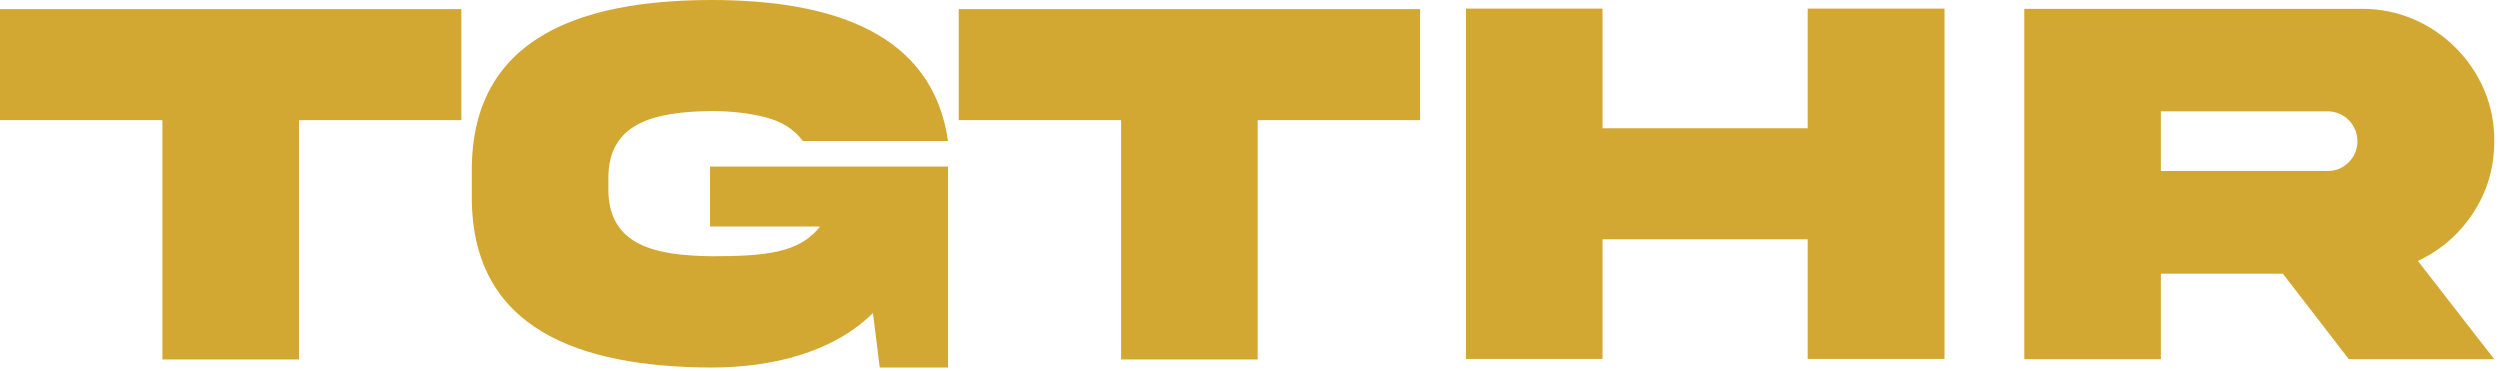
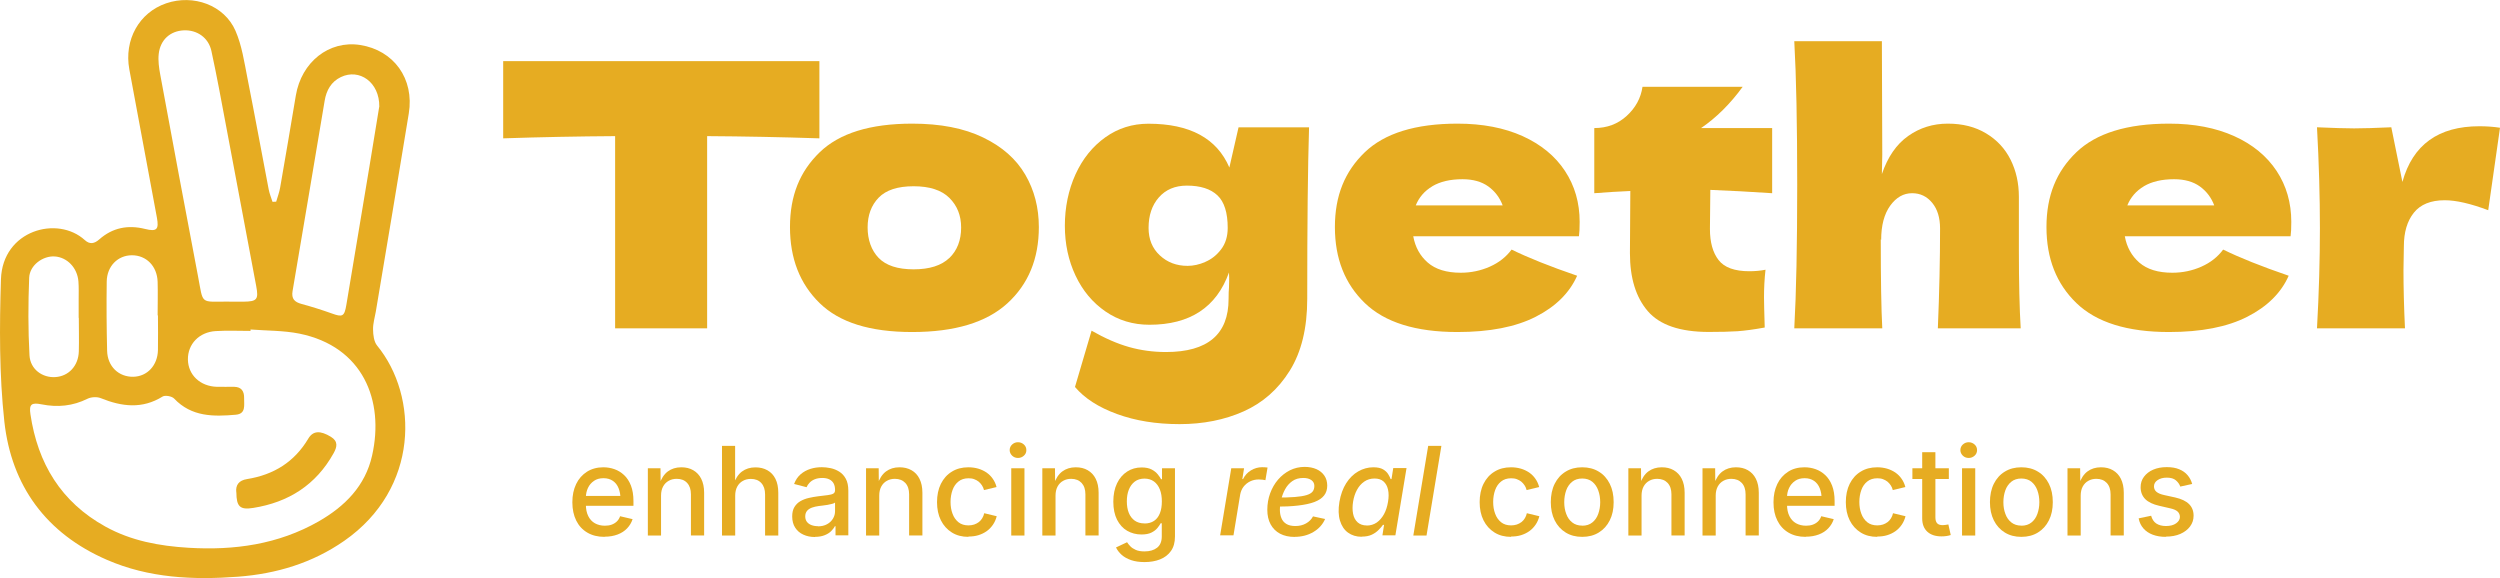
- <svg xmlns="http://www.w3.org/2000/svg" width="499" height="74" viewBox="0 0 499 74" fill="none">
-   <path d="M59.676 71.746H32.413V23.985H2.96831e-05V1.821H92.089V23.985H59.676V71.746ZM141.724 45.212V33.246H189.225V73.359H175.594L174.241 62.486C166.125 70.498 153.794 73.359 141.932 73.359C115.606 73.255 94.066 65.659 94.17 39.229V34.13C94.066 7.648 115.606 0.052 141.932 1.78218e-05C166.177 1.78218e-05 186.156 6.608 189.225 28.147H160.246C158.529 25.806 156.032 24.245 152.806 23.413C149.58 22.58 145.938 22.164 141.932 22.164C130.746 22.32 121.277 24.401 121.433 35.795V37.512C121.277 49.01 130.746 50.987 141.932 51.143C152.702 51.143 159.569 50.519 163.68 45.212H141.724ZM251.034 71.746H223.772V23.985H191.358V1.821H283.448V23.985H251.034V71.746ZM360.813 47.762H319.867V71.642H292.605V1.717H319.867V25.598H360.813V1.717H388.128V71.642H360.813V47.762ZM404.048 1.769H471.424C485.836 1.613 498.063 13.735 497.855 28.199C497.855 33.454 496.45 38.24 493.64 42.507C490.883 46.721 487.189 49.947 482.61 52.08L497.855 71.694H468.823L455.66 54.629H431.311V71.694H404.048V1.769ZM464.557 22.216H431.311V34.13H464.557C466.222 34.13 467.626 33.558 468.771 32.413C469.968 31.217 470.54 29.812 470.54 28.199C470.54 24.869 467.886 22.216 464.557 22.216Z" fill="#D3A832" />
+ <svg xmlns="http://www.w3.org/2000/svg" id="Layer_1" version="1.1" viewBox="0 0 316.24 73.1">
+   <defs>
+     <style>
+       .st0 {
+         fill: #e6ac22;
+       }
+     </style>
+   </defs>
+   <g>
+     <path class="st0" d="M76.46,67.91c-.84,0-1.56-.18-2.17-.54-.61-.36-1.08-.87-1.4-1.52s-.49-1.42-.49-2.31.16-1.64.48-2.31.78-1.18,1.37-1.56c.59-.37,1.28-.56,2.07-.56.49,0,.96.08,1.41.24.45.16.86.41,1.22.75.36.34.65.78.86,1.32.21.54.32,1.2.32,1.97v.59h-6.78v-1.25h5.92l-.78.41c0-.52-.08-.98-.24-1.38-.16-.4-.4-.71-.72-.93-.32-.22-.71-.34-1.19-.34s-.88.11-1.21.34-.59.53-.76.9-.26.78-.26,1.22v.85c0,.58.1,1.08.3,1.48.2.4.48.71.84.91.36.2.78.31,1.26.31.31,0,.6-.04.85-.13s.47-.22.66-.4c.19-.18.33-.4.42-.67l1.58.37c-.14.44-.37.82-.69,1.16s-.72.6-1.2.78c-.48.18-1.02.28-1.63.28Z" />
+     <path class="st0" d="M83.62,62.7v5.04h-1.67v-8.51h1.6l.02,2.08h-.18c.25-.76.61-1.32,1.08-1.67.47-.35,1.04-.53,1.71-.53.58,0,1.08.12,1.51.37s.77.6,1.01,1.08.37,1.06.37,1.77v5.4h-1.67v-5.2c0-.61-.16-1.09-.48-1.44s-.76-.52-1.32-.52c-.38,0-.71.08-1.01.25-.3.16-.54.41-.71.72-.17.31-.26.7-.26,1.15Z" />
+     <path class="st0" d="M93,62.7v5.04h-1.67v-11.34h1.66v4.92h-.22c.25-.76.61-1.32,1.08-1.67.47-.35,1.04-.53,1.71-.53.58,0,1.08.12,1.52.37s.77.6,1.01,1.08.36,1.06.36,1.77v5.4h-1.67v-5.2c0-.61-.16-1.09-.48-1.44s-.76-.52-1.32-.52c-.38,0-.71.08-1.01.25-.3.16-.54.41-.71.72-.17.31-.26.7-.26,1.15Z" />
+     <path class="st0" d="M103.08,67.93c-.54,0-1.02-.1-1.46-.3-.44-.2-.78-.49-1.03-.88-.25-.38-.38-.86-.38-1.42,0-.48.09-.88.28-1.19.19-.31.44-.56.75-.74s.67-.32,1.06-.41c.39-.09.78-.16,1.18-.21.5-.06.91-.11,1.23-.15.31-.04.55-.1.7-.19.15-.09.22-.23.22-.43v-.05c0-.32-.06-.59-.18-.81-.12-.22-.3-.39-.54-.51s-.54-.18-.9-.18-.69.06-.96.17c-.27.11-.48.26-.65.44s-.29.36-.37.56l-1.58-.41c.19-.51.47-.92.83-1.23.36-.31.77-.53,1.24-.68s.95-.21,1.45-.21c.34,0,.71.04,1.1.12.39.08.75.23,1.09.44.34.21.62.51.83.9.21.38.32.89.32,1.51v5.65h-1.62v-1.16h-.08c-.11.22-.28.43-.49.64s-.49.38-.83.51c-.33.13-.73.2-1.19.2ZM103.45,66.58c.46,0,.85-.09,1.17-.27.33-.18.57-.41.75-.71s.26-.61.26-.94v-1.09c-.06.06-.18.12-.35.16-.17.05-.36.09-.58.13-.22.04-.43.07-.63.09-.2.03-.37.05-.5.06-.31.04-.6.11-.86.2-.26.1-.47.23-.62.41s-.23.41-.23.71c0,.27.07.49.21.68.14.18.33.32.57.41.24.09.51.14.83.14Z" />
+     <path class="st0" d="M111.22,62.7v5.04h-1.67v-8.51h1.6l.02,2.08h-.18c.25-.76.61-1.32,1.08-1.67.47-.35,1.04-.53,1.71-.53.58,0,1.08.12,1.52.37s.77.6,1.01,1.08.37,1.06.37,1.77v5.4h-1.68v-5.2c0-.61-.16-1.09-.48-1.44-.32-.34-.76-.52-1.32-.52-.38,0-.71.08-1.01.25-.3.16-.54.41-.71.72-.17.31-.26.7-.26,1.15Z" />
+     <path class="st0" d="M122.5,67.91c-.8,0-1.5-.18-2.09-.55-.59-.37-1.06-.88-1.39-1.54s-.49-1.43-.49-2.3.16-1.66.49-2.32.79-1.18,1.39-1.54c.59-.37,1.29-.55,2.09-.55.44,0,.85.06,1.24.17.38.11.73.28,1.05.49.31.22.58.48.79.79.22.31.38.66.48,1.05l-1.59.38c-.05-.22-.14-.42-.26-.6-.12-.18-.26-.34-.42-.47-.16-.13-.36-.23-.57-.31s-.45-.11-.71-.11c-.51,0-.94.14-1.27.41-.34.27-.59.63-.75,1.08-.16.45-.25.95-.25,1.5s.08,1.04.25,1.49c.16.45.42.81.75,1.08.34.27.76.4,1.27.4.26,0,.5-.04.72-.11.22-.07.41-.18.59-.31.17-.13.32-.3.43-.49.12-.19.2-.4.25-.63l1.58.38c-.1.4-.26.76-.48,1.08-.22.32-.48.59-.79.81-.31.22-.66.39-1.05.51-.39.12-.81.17-1.26.17Z" />
+     <path class="st0" d="M128.77,57.93c-.29,0-.54-.1-.74-.29-.2-.2-.31-.43-.31-.7s.1-.52.31-.71c.21-.19.45-.29.74-.29s.54.1.75.29c.21.19.31.43.31.71s-.1.51-.31.7-.46.29-.75.29ZM127.92,67.74v-8.51h1.67v8.51h-1.67Z" />
+     <path class="st0" d="M133.52,62.7v5.04h-1.67v-8.51h1.6l.02,2.08h-.18c.25-.76.61-1.32,1.08-1.67.47-.35,1.04-.53,1.71-.53.58,0,1.08.12,1.51.37s.77.6,1.01,1.08.37,1.06.37,1.77v5.4h-1.67v-5.2c0-.61-.16-1.09-.48-1.44-.32-.34-.76-.52-1.32-.52-.38,0-.71.08-1.01.25-.3.16-.54.41-.71.72-.17.31-.26.7-.26,1.15Z" />
+     <path class="st0" d="M144.78,71.1c-.65,0-1.22-.08-1.71-.25-.48-.17-.88-.39-1.19-.67-.31-.28-.55-.59-.71-.93l1.4-.66c.1.16.24.33.41.51s.4.33.69.46c.29.13.66.19,1.11.19.65,0,1.18-.15,1.58-.46.4-.31.6-.79.6-1.44v-1.66h-.14c-.1.19-.24.39-.42.61-.18.22-.43.41-.75.57-.32.16-.74.24-1.26.24-.67,0-1.27-.16-1.81-.47-.54-.31-.96-.78-1.28-1.4-.31-.62-.47-1.38-.47-2.28s.16-1.68.47-2.32c.31-.65.74-1.14,1.28-1.49s1.15-.52,1.83-.52c.52,0,.95.09,1.27.26.33.17.58.38.77.61.19.24.33.44.42.62h.12v-1.39h1.64v8.63c0,.75-.17,1.36-.51,1.84s-.8.83-1.38,1.06-1.24.34-1.97.34ZM144.77,66.22c.48,0,.88-.11,1.21-.33.33-.22.57-.54.74-.96.17-.42.25-.92.25-1.5s-.08-1.08-.25-1.51-.42-.77-.74-1.01c-.33-.24-.73-.37-1.21-.37s-.9.13-1.23.38-.58.6-.75,1.03c-.17.43-.25.92-.25,1.47s.08,1.04.25,1.46c.17.42.42.74.75.98.33.23.74.35,1.23.35Z" />
+     <path class="st0" d="M154.34,67.74l1.41-8.51h1.62l-.22,1.37h.09c.23-.47.56-.83,1-1.1.44-.26.9-.4,1.4-.4.11,0,.23,0,.36.01.13,0,.25.02.34.03l-.27,1.6c-.08-.02-.2-.04-.36-.06-.17-.02-.33-.03-.49-.03-.39,0-.75.08-1.08.24-.33.16-.61.39-.83.67s-.36.62-.43.99l-.85,5.17h-1.68Z" />
+     <path class="st0" d="M163.77,67.92c-.72,0-1.34-.14-1.85-.41-.51-.27-.91-.67-1.19-1.18-.28-.51-.42-1.13-.42-1.85s.12-1.43.36-2.08c.24-.65.57-1.23,1-1.73.43-.5.93-.89,1.5-1.18.57-.28,1.19-.43,1.86-.43.57,0,1.07.1,1.5.29.43.19.76.47,1,.82.24.35.36.78.36,1.26s-.13.91-.4,1.25c-.27.34-.67.61-1.22.82-.55.21-1.24.35-2.07.45s-1.82.14-2.95.14l.2-1.15c.94,0,1.72-.02,2.34-.07s1.12-.13,1.48-.24c.36-.11.62-.26.77-.45.15-.19.22-.43.22-.72,0-.31-.13-.55-.38-.73-.25-.18-.59-.27-1.02-.27-.55,0-1.01.13-1.39.4-.38.27-.68.61-.91,1.03s-.39.86-.5,1.32c-.1.46-.16.89-.16,1.27s.06.74.19,1.05c.12.31.33.56.62.74.29.18.67.27,1.15.27.51,0,.96-.11,1.35-.33.39-.22.69-.52.88-.89l1.53.33c-.3.69-.8,1.25-1.49,1.65-.69.41-1.49.61-2.38.61Z" />
+     <path class="st0" d="M172.26,67.9c-.69,0-1.27-.18-1.75-.53-.48-.35-.81-.86-1.01-1.52-.2-.66-.22-1.44-.07-2.36.16-.93.45-1.72.86-2.37.42-.65.92-1.15,1.52-1.49.59-.34,1.23-.52,1.91-.52.53,0,.94.09,1.23.26s.51.38.65.61c.14.23.25.44.31.62h.11l.22-1.39h1.68l-1.41,8.51h-1.64l.21-1.33h-.14c-.13.19-.31.4-.54.63-.23.24-.51.44-.86.61-.35.17-.78.25-1.29.25ZM172.88,66.48c.48,0,.9-.13,1.27-.38.37-.26.67-.61.92-1.06.25-.45.41-.97.51-1.56.1-.59.1-1.1,0-1.55-.1-.44-.29-.78-.57-1.03s-.67-.37-1.14-.37-.93.13-1.3.39c-.38.26-.68.61-.92,1.05-.24.44-.4.94-.49,1.49-.09.56-.09,1.07,0,1.53s.28.81.57,1.08c.29.26.68.4,1.16.4Z" />
+     <path class="st0" d="M182.33,56.4l-1.88,11.34h-1.67l1.88-11.34h1.67Z" />
+     <path class="st0" d="M191.14,67.91c-.8,0-1.5-.18-2.09-.55-.59-.37-1.06-.88-1.39-1.54s-.49-1.43-.49-2.3.16-1.66.49-2.32.79-1.18,1.39-1.54c.59-.37,1.29-.55,2.09-.55.44,0,.85.06,1.24.17.38.11.73.28,1.05.49.31.22.58.48.79.79.22.31.38.66.48,1.05l-1.59.38c-.05-.22-.14-.42-.26-.6-.12-.18-.26-.34-.42-.47-.16-.13-.36-.23-.57-.31s-.45-.11-.71-.11c-.51,0-.94.14-1.27.41-.34.27-.59.63-.75,1.08-.16.45-.25.95-.25,1.5s.08,1.04.25,1.49c.16.45.42.81.75,1.08.34.27.76.4,1.27.4.26,0,.5-.04.72-.11.22-.07.41-.18.59-.31.17-.13.32-.3.43-.49.12-.19.2-.4.25-.63l1.58.38c-.1.4-.26.76-.48,1.08-.22.32-.48.59-.79.81-.31.22-.66.39-1.05.51-.39.12-.81.17-1.26.17Z" />
+     <path class="st0" d="M200.14,67.91c-.8,0-1.49-.18-2.09-.55s-1.06-.88-1.39-1.54-.49-1.43-.49-2.3.16-1.66.49-2.32.79-1.18,1.39-1.54c.6-.37,1.29-.55,2.09-.55s1.5.18,2.1.55c.6.36,1.06.88,1.39,1.54s.49,1.43.49,2.32-.16,1.64-.49,2.3-.79,1.17-1.39,1.54-1.29.55-2.1.55ZM200.14,66.5c.52,0,.95-.14,1.28-.41.34-.27.59-.63.75-1.08.16-.45.25-.94.25-1.48s-.08-1.04-.25-1.5c-.16-.45-.42-.82-.75-1.09s-.77-.41-1.28-.41-.94.14-1.27.41-.59.63-.75,1.08c-.16.45-.25.95-.25,1.5s.08,1.03.25,1.48c.16.45.41.81.75,1.08.34.27.76.41,1.27.41Z" />
+     <path class="st0" d="M207.65,62.7v5.04h-1.67v-8.51h1.6l.02,2.08h-.18c.25-.76.61-1.32,1.08-1.67.47-.35,1.04-.53,1.71-.53.58,0,1.08.12,1.51.37s.77.6,1.01,1.08.37,1.06.37,1.77v5.4h-1.67v-5.2c0-.61-.16-1.09-.48-1.44-.32-.34-.76-.52-1.32-.52-.38,0-.71.08-1.01.25-.3.16-.54.41-.71.72-.17.31-.26.7-.26,1.15Z" />
+     <path class="st0" d="M217.03,62.7v5.04h-1.67v-8.51h1.6l.02,2.08h-.18c.25-.76.61-1.32,1.08-1.67.47-.35,1.04-.53,1.71-.53.58,0,1.08.12,1.51.37s.77.6,1.01,1.08.37,1.06.37,1.77v5.4h-1.67v-5.2c0-.61-.16-1.09-.48-1.44-.32-.34-.76-.52-1.32-.52-.38,0-.71.08-1.01.25-.3.16-.54.41-.71.72-.17.31-.26.7-.26,1.15Z" />
+     <path class="st0" d="M228.4,67.91c-.84,0-1.56-.18-2.17-.54-.61-.36-1.08-.87-1.4-1.52-.33-.65-.49-1.42-.49-2.31s.16-1.64.48-2.31.78-1.18,1.37-1.56,1.28-.56,2.07-.56c.49,0,.96.08,1.41.24.45.16.86.41,1.22.75s.65.78.86,1.32c.21.54.32,1.2.32,1.97v.59h-6.78v-1.25h5.92l-.78.41c0-.52-.08-.98-.24-1.38-.16-.4-.4-.71-.72-.93-.32-.22-.71-.34-1.19-.34s-.88.11-1.21.34-.59.53-.76.9c-.18.37-.26.78-.26,1.22v.85c0,.58.1,1.08.3,1.48.2.4.48.71.84.91.36.2.78.31,1.26.31.31,0,.6-.04.85-.13.25-.09.47-.22.66-.4s.33-.4.42-.67l1.58.37c-.14.44-.37.82-.69,1.16-.32.34-.72.6-1.2.78-.48.18-1.02.28-1.63.28Z" />
+     <path class="st0" d="M237.46,67.91c-.8,0-1.5-.18-2.09-.55-.59-.37-1.06-.88-1.39-1.54s-.49-1.43-.49-2.3.16-1.66.49-2.32.79-1.18,1.39-1.54c.59-.37,1.29-.55,2.09-.55.44,0,.85.06,1.24.17.38.11.73.28,1.05.49.31.22.58.48.79.79.22.31.38.66.48,1.05l-1.59.38c-.05-.22-.14-.42-.26-.6-.12-.18-.26-.34-.42-.47-.16-.13-.36-.23-.57-.31s-.45-.11-.71-.11c-.51,0-.94.14-1.27.41-.34.27-.59.63-.75,1.08-.16.45-.25.95-.25,1.5s.08,1.04.25,1.49c.16.45.42.81.75,1.08.34.27.76.4,1.27.4.26,0,.5-.04.72-.11.22-.07.41-.18.59-.31.17-.13.32-.3.43-.49.12-.19.2-.4.25-.63l1.58.38c-.1.4-.26.76-.48,1.08-.22.32-.48.59-.79.81-.31.22-.66.39-1.05.51-.39.12-.81.17-1.26.17Z" />
+     <path class="st0" d="M246.52,59.23v1.36h-4.61v-1.36h4.61ZM243.15,57.2h1.67v8.24c0,.34.07.59.22.75.14.16.38.24.71.24.09,0,.2-.01.34-.03.14-.02.26-.04.37-.06l.3,1.34c-.18.06-.37.1-.57.13s-.4.04-.6.04c-.77,0-1.37-.2-1.8-.6-.43-.4-.64-.96-.64-1.68v-8.37Z" />
+     <path class="st0" d="M249.03,57.93c-.29,0-.54-.1-.74-.29-.2-.2-.31-.43-.31-.7s.1-.52.31-.71c.21-.19.45-.29.74-.29s.54.1.75.29c.21.19.31.43.31.71s-.1.51-.31.7-.46.29-.75.29ZM248.19,67.74v-8.51h1.67v8.51h-1.67Z" />
+     <path class="st0" d="M255.69,67.91c-.8,0-1.49-.18-2.09-.55s-1.06-.88-1.39-1.54-.49-1.43-.49-2.3.16-1.66.49-2.32.79-1.18,1.39-1.54c.6-.37,1.29-.55,2.09-.55s1.5.18,2.1.55c.6.36,1.06.88,1.39,1.54s.49,1.43.49,2.32-.16,1.64-.49,2.3-.79,1.17-1.39,1.54-1.29.55-2.1.55ZM255.69,66.5c.52,0,.95-.14,1.28-.41.34-.27.59-.63.75-1.08.16-.45.25-.94.25-1.48s-.08-1.04-.25-1.5c-.16-.45-.42-.82-.75-1.09s-.77-.41-1.28-.41-.94.14-1.27.41-.59.63-.75,1.08c-.16.45-.25.95-.25,1.5s.08,1.03.25,1.48c.16.45.41.81.75,1.08.34.27.76.41,1.27.41Z" />
+     <path class="st0" d="M263.2,62.7v5.04h-1.67v-8.51h1.6l.02,2.08h-.18c.25-.76.61-1.32,1.08-1.67.47-.35,1.04-.53,1.71-.53.58,0,1.08.12,1.51.37s.77.6,1.01,1.08.37,1.06.37,1.77v5.4h-1.67v-5.2c0-.61-.16-1.09-.48-1.44-.32-.34-.76-.52-1.32-.52-.38,0-.71.08-1.01.25-.3.16-.54.41-.71.72-.17.31-.26.7-.26,1.15Z" />
+     <path class="st0" d="M273.96,67.91c-.61,0-1.16-.09-1.64-.27-.48-.18-.87-.44-1.18-.79-.31-.35-.51-.77-.61-1.28l1.58-.33c.12.44.34.77.65.98.32.21.73.32,1.22.32.54,0,.97-.11,1.29-.34.32-.23.48-.5.48-.81,0-.27-.1-.5-.29-.68-.2-.18-.5-.31-.9-.4l-1.43-.33c-.79-.18-1.38-.46-1.77-.85-.38-.39-.58-.89-.58-1.5,0-.51.14-.95.43-1.33s.67-.68,1.16-.89c.49-.21,1.06-.32,1.71-.32s1.14.09,1.58.27c.44.18.79.43,1.06.75.27.32.47.69.58,1.11l-1.5.33c-.11-.3-.29-.56-.56-.79-.26-.23-.65-.34-1.15-.34-.46,0-.85.1-1.16.31s-.46.47-.46.79c0,.28.1.51.31.69.21.18.54.32,1.01.42l1.37.3c.79.18,1.37.46,1.75.84s.57.87.57,1.46c0,.52-.15.97-.45,1.37-.3.4-.71.71-1.23.94-.53.23-1.14.34-1.83.34Z" />
+   </g>
+   <g>
+     <path class="st0" d="M103.65,17.5c-4.87-.16-9.61-.25-14.2-.28v24.31h-11.64v-24.31c-4.63.03-9.35.12-14.16.28V7.73h40v9.78Z" />
+     <path class="st0" d="M103.68,38.34c-2.5-2.44-3.75-5.64-3.75-9.62s1.25-7.03,3.75-9.45c2.5-2.42,6.4-3.63,11.71-3.63,3.57,0,6.56.58,8.97,1.75,2.41,1.16,4.18,2.73,5.33,4.7,1.15,1.97,1.72,4.18,1.72,6.64,0,4-1.33,7.22-3.98,9.64-2.65,2.42-6.67,3.63-12.04,3.63s-9.21-1.22-11.71-3.66ZM120.09,32.64c.99-.96,1.49-2.25,1.49-3.86,0-1.52-.5-2.77-1.49-3.75-.99-.98-2.5-1.47-4.52-1.47s-3.49.48-4.42,1.44c-.93.96-1.4,2.22-1.4,3.77s.47,2.9,1.4,3.86c.93.96,2.41,1.44,4.42,1.44s3.52-.48,4.52-1.44Z" />
+     <path class="st0" d="M156.65,16.11h8.94c-.16,5.09-.23,12.33-.23,21.7,0,3.7-.74,6.72-2.21,9.08-1.47,2.36-3.42,4.07-5.84,5.15s-5.12,1.61-8.1,1.61-5.59-.43-7.92-1.28-4.1-1.99-5.31-3.42l2.1-7.12c1.68.96,3.26,1.65,4.75,2.07,1.49.42,3.04.63,4.66.63,5.28,0,7.92-2.24,7.92-6.71,0-.65.02-1.12.05-1.4,0-.19,0-.43.02-.74.02-.31,0-.71-.02-1.21-1.58,4.41-4.94,6.61-10.06,6.61-2.08,0-3.93-.56-5.56-1.68s-2.89-2.63-3.79-4.54c-.9-1.91-1.35-4.01-1.35-6.31s.45-4.52,1.35-6.5c.9-1.97,2.16-3.53,3.77-4.68,1.61-1.15,3.43-1.72,5.45-1.72,5.25,0,8.66,1.85,10.24,5.54l1.16-5.08ZM152.46,33.13c.78-.33,1.44-.85,2-1.58.56-.73.84-1.64.84-2.72,0-1.92-.43-3.3-1.3-4.12-.87-.82-2.16-1.23-3.87-1.23-1.49,0-2.67.5-3.54,1.49s-1.3,2.28-1.3,3.86c0,1.43.47,2.59,1.42,3.47.95.89,2.12,1.33,3.52,1.33.71,0,1.46-.16,2.23-.49Z" />
+     <path class="st0" d="M193.95,29.89h-15.18c.25,1.37.86,2.48,1.84,3.33.98.85,2.37,1.28,4.17,1.28,1.3,0,2.53-.26,3.68-.77,1.15-.51,2.06-1.23,2.75-2.16,2.08,1.02,4.84,2.13,8.29,3.31-.96,2.17-2.71,3.9-5.24,5.19-2.53,1.29-5.83,1.93-9.9,1.93-5.28,0-9.18-1.22-11.71-3.66-2.53-2.44-3.79-5.64-3.79-9.62s1.26-7.03,3.77-9.45c2.52-2.42,6.43-3.63,11.74-3.63,3.17,0,5.91.53,8.24,1.58,2.33,1.06,4.11,2.52,5.35,4.4,1.24,1.88,1.86,4.03,1.86,6.45,0,.81-.03,1.41-.09,1.82h-5.78ZM181.19,23.56c-.99.59-1.69,1.4-2.1,2.42h10.99c-.37-.99-.98-1.79-1.82-2.4-.84-.6-1.93-.91-3.26-.91-1.55,0-2.82.3-3.82.89Z" />
+     <path class="st0" d="M224.17,24.44c-2.86-.19-5.46-.33-7.82-.42l-.05,4.94c0,1.68.36,2.99,1.09,3.93.73.95,2.03,1.42,3.89,1.42.71,0,1.4-.06,2.05-.19-.13,1.15-.19,2.31-.19,3.49,0,.56.03,1.83.09,3.82-1.37.25-2.51.4-3.45.47-.93.06-2.14.09-3.63.09-3.63,0-6.2-.88-7.71-2.63-1.51-1.75-2.26-4.2-2.26-7.33l.05-7.87c-1.46.06-2.98.16-4.56.28v-8.24c1.61,0,2.98-.51,4.1-1.54,1.12-1.02,1.79-2.25,2-3.68h12.67c-1.58,2.17-3.34,3.91-5.26,5.22h8.99v8.24Z" />
+     <path class="st0" d="M245.13,41.53c.19-4.56.28-8.77.28-12.62,0-1.37-.33-2.45-1-3.26s-1.51-1.21-2.54-1.21c-1.09,0-2.01.53-2.77,1.58-.76,1.06-1.14,2.5-1.14,4.33l-.05-.09c0,5.06.06,8.82.19,11.27h-11.13c.25-4.47.37-10.52.37-18.16s-.12-13.69-.37-18.16h11.08l.05,14.34-.05,2.47c.74-2.17,1.85-3.78,3.33-4.82,1.47-1.04,3.14-1.56,5.01-1.56s3.48.41,4.84,1.23c1.37.82,2.4,1.93,3.1,3.33s1.05,2.96,1.05,4.7v6.71c0,4.13.08,7.44.23,9.92h-10.48Z" />
+     <path class="st0" d="M283.96,29.89h-15.18c.25,1.37.86,2.48,1.84,3.33.98.85,2.37,1.28,4.17,1.28,1.3,0,2.53-.26,3.68-.77,1.15-.51,2.06-1.23,2.75-2.16,2.08,1.02,4.84,2.13,8.29,3.31-.96,2.17-2.71,3.9-5.24,5.19-2.53,1.29-5.83,1.93-9.9,1.93-5.28,0-9.18-1.22-11.71-3.66-2.53-2.44-3.79-5.64-3.79-9.62s1.26-7.03,3.77-9.45c2.52-2.42,6.43-3.63,11.74-3.63,3.17,0,5.91.53,8.24,1.58s4.11,2.52,5.36,4.4c1.24,1.88,1.86,4.03,1.86,6.45,0,.81-.03,1.41-.09,1.82h-5.78ZM271.2,23.56c-.99.59-1.69,1.4-2.1,2.42h10.99c-.37-.99-.98-1.79-1.82-2.4-.84-.6-1.93-.91-3.26-.91-1.55,0-2.82.3-3.82.89Z" />
+     <path class="st0" d="M303.9,23c1.3-4.69,4.55-7.03,9.73-7.03.9,0,1.77.06,2.61.19l-1.49,10.43c-2.24-.84-4.07-1.26-5.5-1.26-1.77,0-3.07.53-3.91,1.58s-1.26,2.47-1.26,4.24v-.05l-.05,3.07c0,2.2.06,4.66.19,7.36h-11.13c.25-4.47.37-8.69.37-12.67s-.12-8.23-.37-12.76c2.05.09,3.62.14,4.7.14,1.15,0,2.72-.05,4.7-.14l1.4,6.89Z" />
+   </g>
+   <g>
+     <path class="st0" d="M34.94,25.5c.17-.6.4-1.18.5-1.79.68-3.87,1.33-7.75,1.98-11.62.71-4.25,4.2-7.01,8.13-6.4,4.26.66,6.88,4.27,6.16,8.66-1.36,8.36-2.77,16.71-4.17,25.06-.13.76-.37,1.52-.35,2.28.01.68.11,1.53.51,2.02,5.27,6.43,5.34,18.09-4.15,24.7-4.05,2.82-8.6,4.17-13.43,4.54-5.66.43-11.29.18-16.61-2.14-7.66-3.33-12.06-9.34-12.96-17.48C-.1,47.37-.07,41.32.12,35.33c.2-6.21,7.15-8.12,10.62-4.95.63.57,1.21.44,1.82-.1,1.68-1.48,3.62-1.86,5.79-1.32,1.48.37,1.77.07,1.5-1.42-1.16-6.25-2.33-12.5-3.49-18.76-.69-3.74,1.24-7.19,4.66-8.36,3.44-1.18,7.36.23,8.77,3.48.81,1.86,1.11,3.96,1.51,5.98.93,4.69,1.79,9.39,2.69,14.09.1.53.32,1.04.48,1.56.16,0,.32-.01.48-.02ZM31.69,41.67v.19c-1.47,0-2.94-.07-4.39.02-2.11.12-3.56,1.65-3.53,3.6.03,1.95,1.55,3.39,3.67,3.45.73.02,1.46-.01,2.19,0,.93.02,1.27.58,1.25,1.44-.02.87.26,1.97-1.04,2.09-2.83.25-5.61.28-7.81-2.04-.28-.3-1.14-.46-1.46-.26-2.59,1.61-5.16,1.28-7.81.21-.48-.2-1.22-.16-1.69.07-1.87.93-3.79,1.11-5.8.71-1.29-.26-1.61-.02-1.42,1.25.92,6.23,3.88,11.11,9.48,14.21,3.27,1.81,6.84,2.46,10.52,2.68,5.78.35,11.34-.42,16.45-3.33,3.32-1.9,5.91-4.49,6.77-8.34,1.57-6.96-1.16-13.79-9.21-15.42-2.01-.4-4.11-.36-6.16-.52ZM29,38.16c.61,0,1.22,0,1.83,0,1.68-.02,1.9-.28,1.58-1.97-1.27-6.73-2.53-13.47-3.8-20.2-.6-3.19-1.18-6.38-1.87-9.55-.37-1.69-1.83-2.68-3.5-2.6-1.7.08-2.95,1.18-3.16,2.96-.1.86.03,1.78.19,2.64,1.57,8.49,3.15,16.98,4.77,25.46.71,3.72.2,3.24,3.96,3.25ZM47.98,13.5c.04-3.12-2.54-4.87-4.86-3.75-1.23.59-1.83,1.67-2.05,2.98-1.35,8.03-2.69,16.05-4.06,24.08-.17.99.25,1.4,1.14,1.64,1.29.35,2.56.75,3.82,1.2,1.35.49,1.59.4,1.84-1.07.98-5.83,1.95-11.66,2.92-17.5.45-2.68.88-5.35,1.24-7.58ZM19.98,39.9s-.03,0-.04,0c0-1.42.04-2.84,0-4.25-.06-1.99-1.44-3.37-3.27-3.36-1.77.01-3.14,1.38-3.17,3.32-.04,2.92-.02,5.84.05,8.75.04,1.99,1.47,3.34,3.32,3.3,1.76-.04,3.07-1.44,3.11-3.38.03-1.46,0-2.92,0-4.38ZM9.98,40.21s-.02,0-.03,0c0-.77,0-1.54,0-2.31,0-.77.03-1.54-.03-2.31-.14-1.72-1.42-3.04-2.99-3.15-1.49-.1-3.17,1.09-3.24,2.69-.13,3.27-.14,6.56.04,9.82.1,1.77,1.64,2.86,3.28,2.75,1.68-.11,2.91-1.43,2.96-3.25.04-1.42,0-2.83,0-4.25Z" />
+     <path class="st0" d="M29.89,62.29c-.11-.94.33-1.53,1.37-1.69,3.35-.54,5.98-2.15,7.74-5.12.61-1.02,1.53-1.03,2.85-.23.95.58.79,1.29.35,2.08-2.23,4.01-5.7,6.21-10.17,6.92-1.67.27-2.12-.16-2.13-1.96Z" />
+   </g>
</svg>
